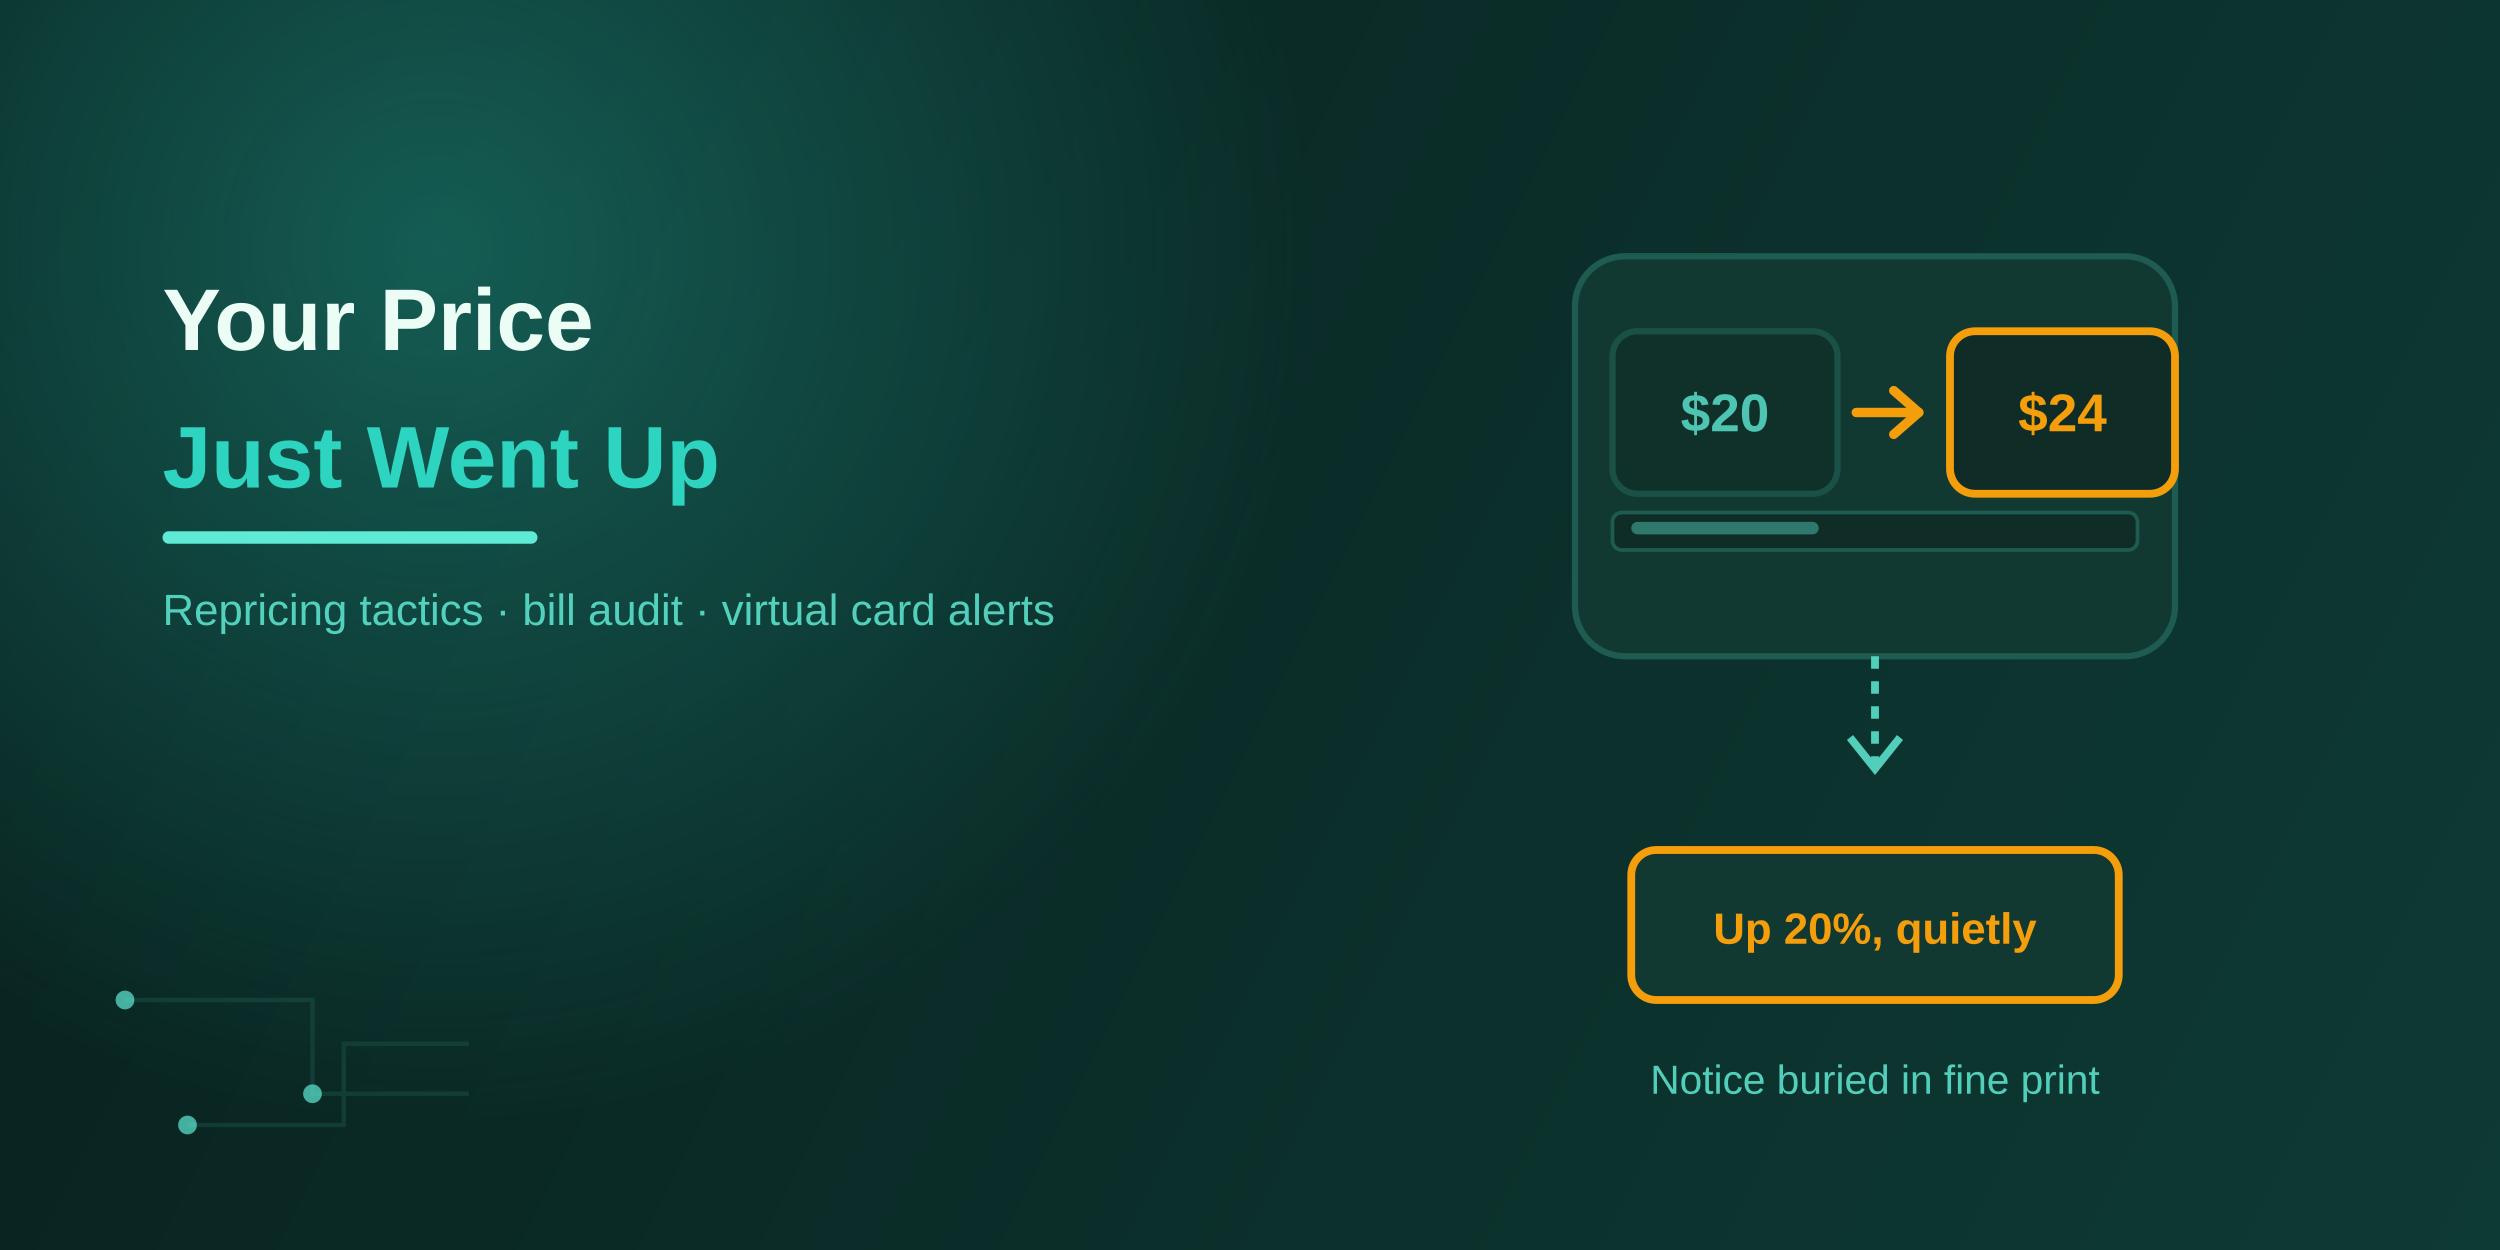
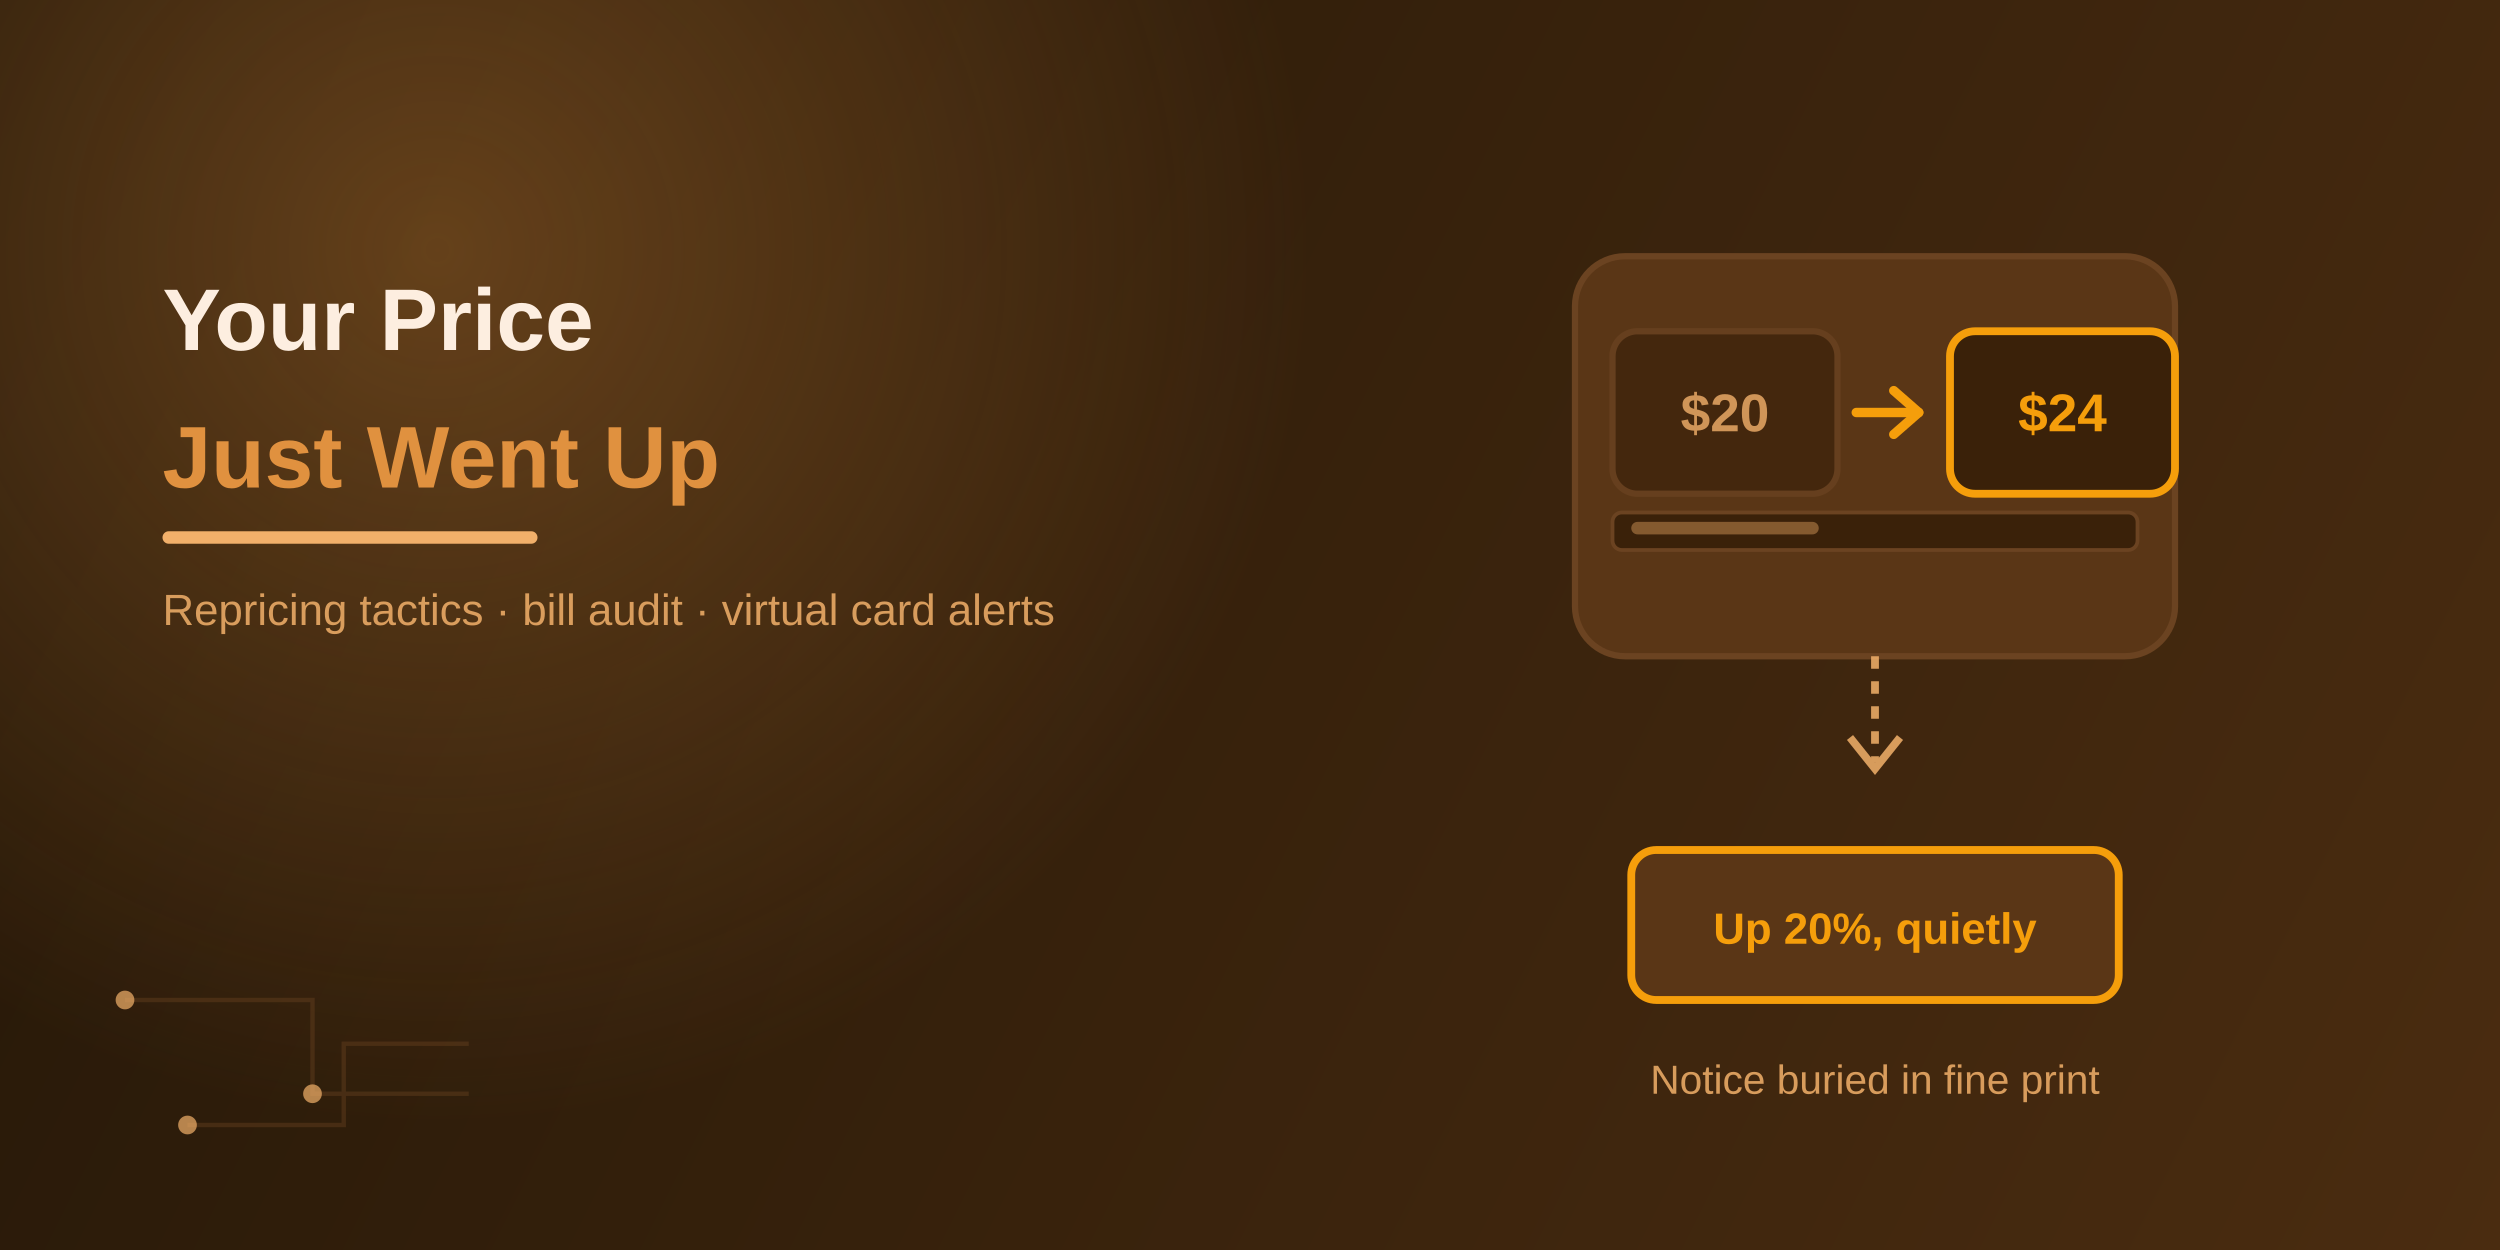
<svg xmlns="http://www.w3.org/2000/svg" viewBox="0 0 800 400" role="img" aria-label="AI subscription price hikes without notice: bill check cover image">
  <defs>
    <linearGradient id="bgGradPhnEn" x1="0" y1="0" x2="800" y2="400" gradientUnits="userSpaceOnUse">
-       <stop offset="0" stop-color="#08201d" />
-       <stop offset="1" stop-color="#0e3a34" />
+       <stop offset="0" stop-color="#241708" />
+       <stop offset="1" stop-color="#4a2c10" />
    </linearGradient>
    <radialGradient id="glowPhnEn" cx="140" cy="80" r="280" gradientUnits="userSpaceOnUse">
-       <stop offset="0" stop-color="#2dd4bf" stop-opacity="0.32" />
-       <stop offset="1" stop-color="#2dd4bf" stop-opacity="0" />
+       <stop offset="0" stop-color="#e0913f" stop-opacity="0.32" />
+       <stop offset="1" stop-color="#e0913f" stop-opacity="0" />
    </radialGradient>
  </defs>
  <rect width="800" height="400" fill="url(#bgGradPhnEn)" />
  <rect width="800" height="400" fill="url(#glowPhnEn)" />
-   <g stroke="#1e5b50" stroke-width="1.4" opacity="0.4" fill="none">
+   <g stroke="#6b4321" stroke-width="1.4" opacity="0.4" fill="none">
    <path d="M40 320 h60 v30 h50" />
    <path d="M60 360 h50 v-26 h40" />
  </g>
-   <g fill="#5eead4" opacity="0.7">
+   <g fill="#f2b06a" opacity="0.7">
    <circle cx="40" cy="320" r="3" />
    <circle cx="100" cy="350" r="3" />
    <circle cx="60" cy="360" r="3" />
  </g>
-   <text x="52" y="112" font-family="'Segoe UI',Arial,sans-serif" font-size="28" font-weight="700" fill="#ecfdf5">Your Price</text>
-   <text x="52" y="156" font-family="'Segoe UI',Arial,sans-serif" font-size="28" font-weight="700" fill="#2dd4bf">Just Went Up</text>
-   <rect x="52" y="170" width="120" height="4" rx="2" fill="#5eead4" />
-   <text x="52" y="200" font-family="'Segoe UI',Arial,sans-serif" font-size="14" font-weight="400" fill="#5eead4" opacity="0.85">Repricing tactics · bill audit · virtual card alerts</text>
+   <text x="52" y="112" font-family="'Segoe UI',Arial,sans-serif" font-size="28" font-weight="700" fill="#fdeee0">Your Price</text>
+   <text x="52" y="156" font-family="'Segoe UI',Arial,sans-serif" font-size="28" font-weight="700" fill="#e0913f">Just Went Up</text>
+   <rect x="52" y="170" width="120" height="4" rx="2" fill="#f2b06a" />
+   <text x="52" y="200" font-family="'Segoe UI',Arial,sans-serif" font-size="14" font-weight="400" fill="#f2b06a" opacity="0.85">Repricing tactics · bill audit · virtual card alerts</text>
  <g transform="translate(600,146)">
-     <rect x="-96" y="-64" width="192" height="128" rx="16" fill="#123832" stroke="#1e5b50" stroke-width="2" />
-     <rect x="-84" y="-40" width="72" height="52" rx="8" fill="#0f2c26" stroke="#1e5b50" stroke-width="2" opacity="0.7" />
-     <text x="-48" y="-8" text-anchor="middle" font-family="'Segoe UI',Arial,sans-serif" font-size="17" font-weight="700" fill="#5eead4" opacity="0.8">$20</text>
+     <rect x="-96" y="-64" width="192" height="128" rx="16" fill="#5a3616" stroke="#6b4321" stroke-width="2" />
+     <rect x="-84" y="-40" width="72" height="52" rx="8" fill="#3a2109" stroke="#6b4321" stroke-width="2" opacity="0.7" />
+     <text x="-48" y="-8" text-anchor="middle" font-family="'Segoe UI',Arial,sans-serif" font-size="17" font-weight="700" fill="#f2b06a" opacity="0.8">$20</text>
    <path d="M-6 -14 h20" stroke="#f59e0b" stroke-width="3" stroke-linecap="round" />
    <path d="M6 -21 l8 7 -8 7" fill="none" stroke="#f59e0b" stroke-width="3" stroke-linecap="round" stroke-linejoin="round" />
-     <rect x="24" y="-40" width="72" height="52" rx="8" fill="#0f2c26" stroke="#f59e0b" stroke-width="2.5" />
+     <rect x="24" y="-40" width="72" height="52" rx="8" fill="#3a2109" stroke="#f59e0b" stroke-width="2.5" />
    <text x="60" y="-8" text-anchor="middle" font-family="'Segoe UI',Arial,sans-serif" font-size="17" font-weight="700" fill="#f59e0b">$24</text>
-     <rect x="-84" y="18" width="168" height="12" rx="3" fill="#0f2c26" stroke="#1e5b50" stroke-width="1.2" />
-     <rect x="-78" y="21" width="60" height="4" rx="2" fill="#5eead4" opacity="0.4" />
+     <rect x="-84" y="18" width="168" height="12" rx="3" fill="#3a2109" stroke="#6b4321" stroke-width="1.2" />
+     <rect x="-78" y="21" width="60" height="4" rx="2" fill="#f2b06a" opacity="0.4" />
  </g>
-   <g stroke="#5eead4" stroke-width="2.5" fill="none" opacity="0.85">
+   <g stroke="#f2b06a" stroke-width="2.5" fill="none" opacity="0.85">
    <path d="M600 210 v34" stroke-dasharray="4 4" />
    <path d="M592 236 l8 10 l8 -10" fill="none" />
  </g>
  <g transform="translate(600,296)">
-     <rect x="-78" y="-24" width="156" height="48" rx="8" fill="#123832" stroke="#f59e0b" stroke-width="2.5" />
+     <rect x="-78" y="-24" width="156" height="48" rx="8" fill="#5a3616" stroke="#f59e0b" stroke-width="2.5" />
    <text x="0" y="6" text-anchor="middle" font-family="'Segoe UI',Arial,sans-serif" font-size="14" fill="#f59e0b" font-weight="700">Up 20%, quietly</text>
  </g>
-   <text x="600" y="350" text-anchor="middle" font-family="'Segoe UI',Arial,sans-serif" font-size="13" fill="#5eead4" opacity="0.85">Notice buried in fine print</text>
+   <text x="600" y="350" text-anchor="middle" font-family="'Segoe UI',Arial,sans-serif" font-size="13" fill="#f2b06a" opacity="0.85">Notice buried in fine print</text>
</svg>
